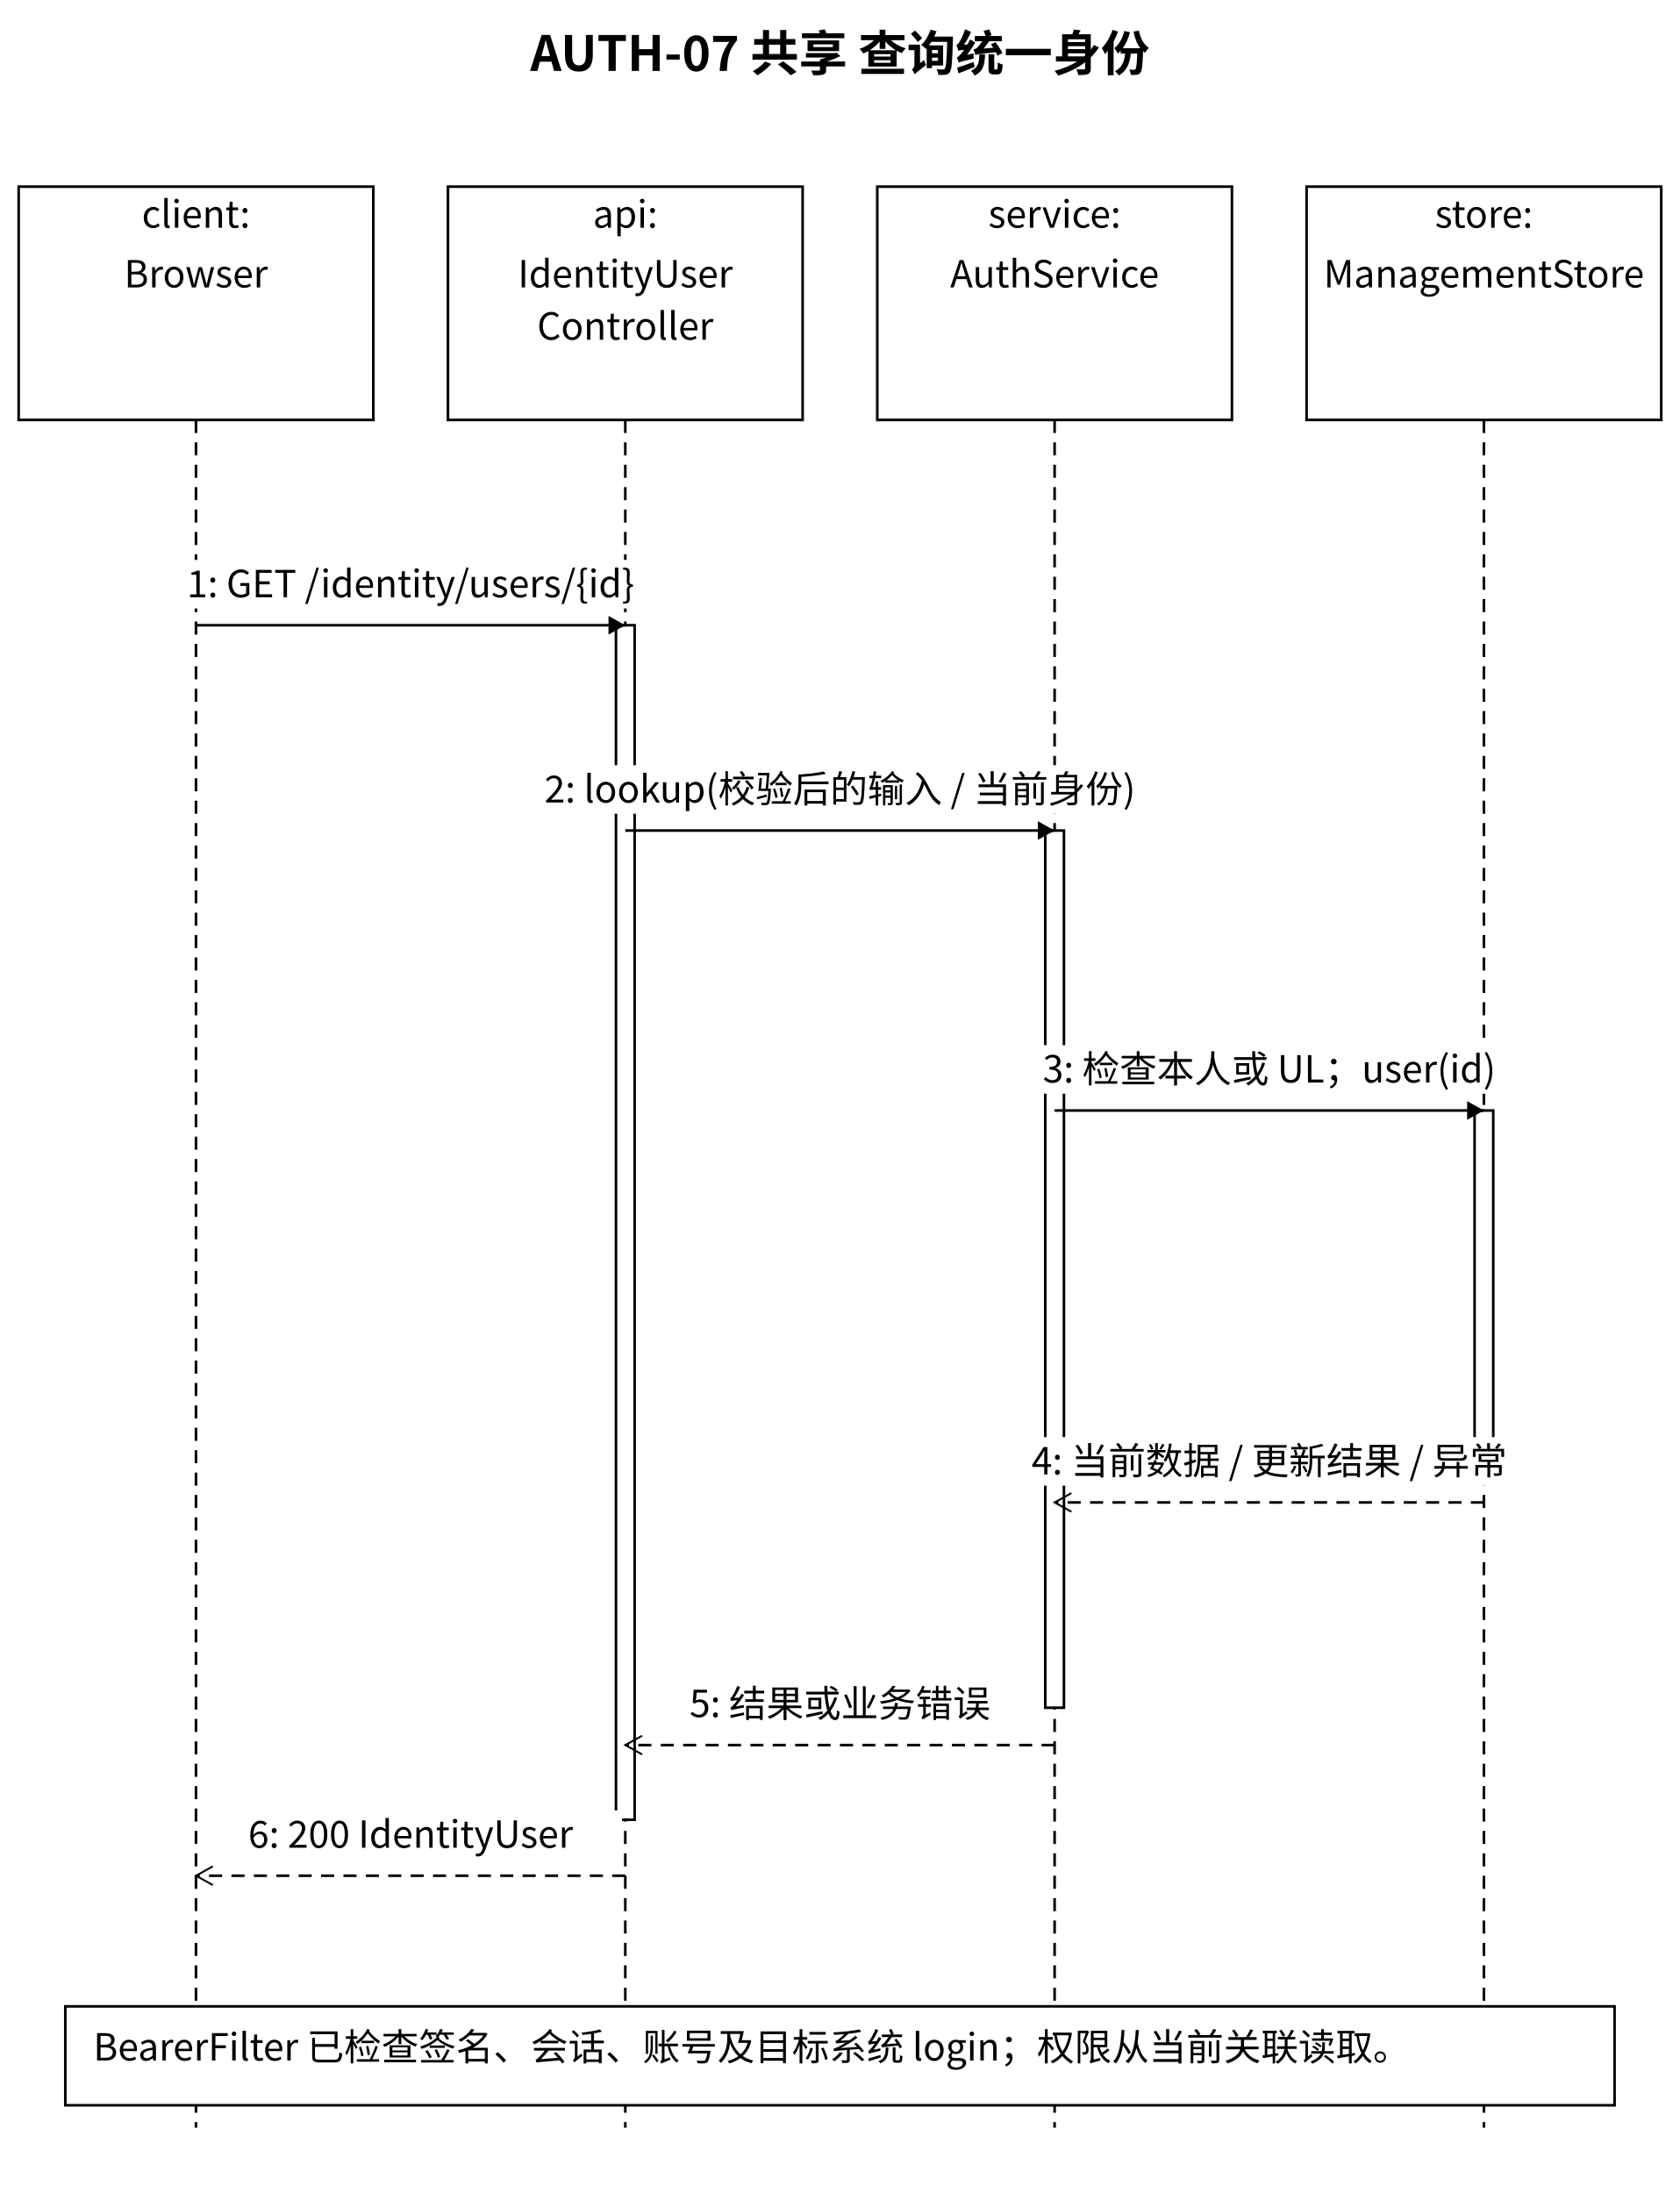
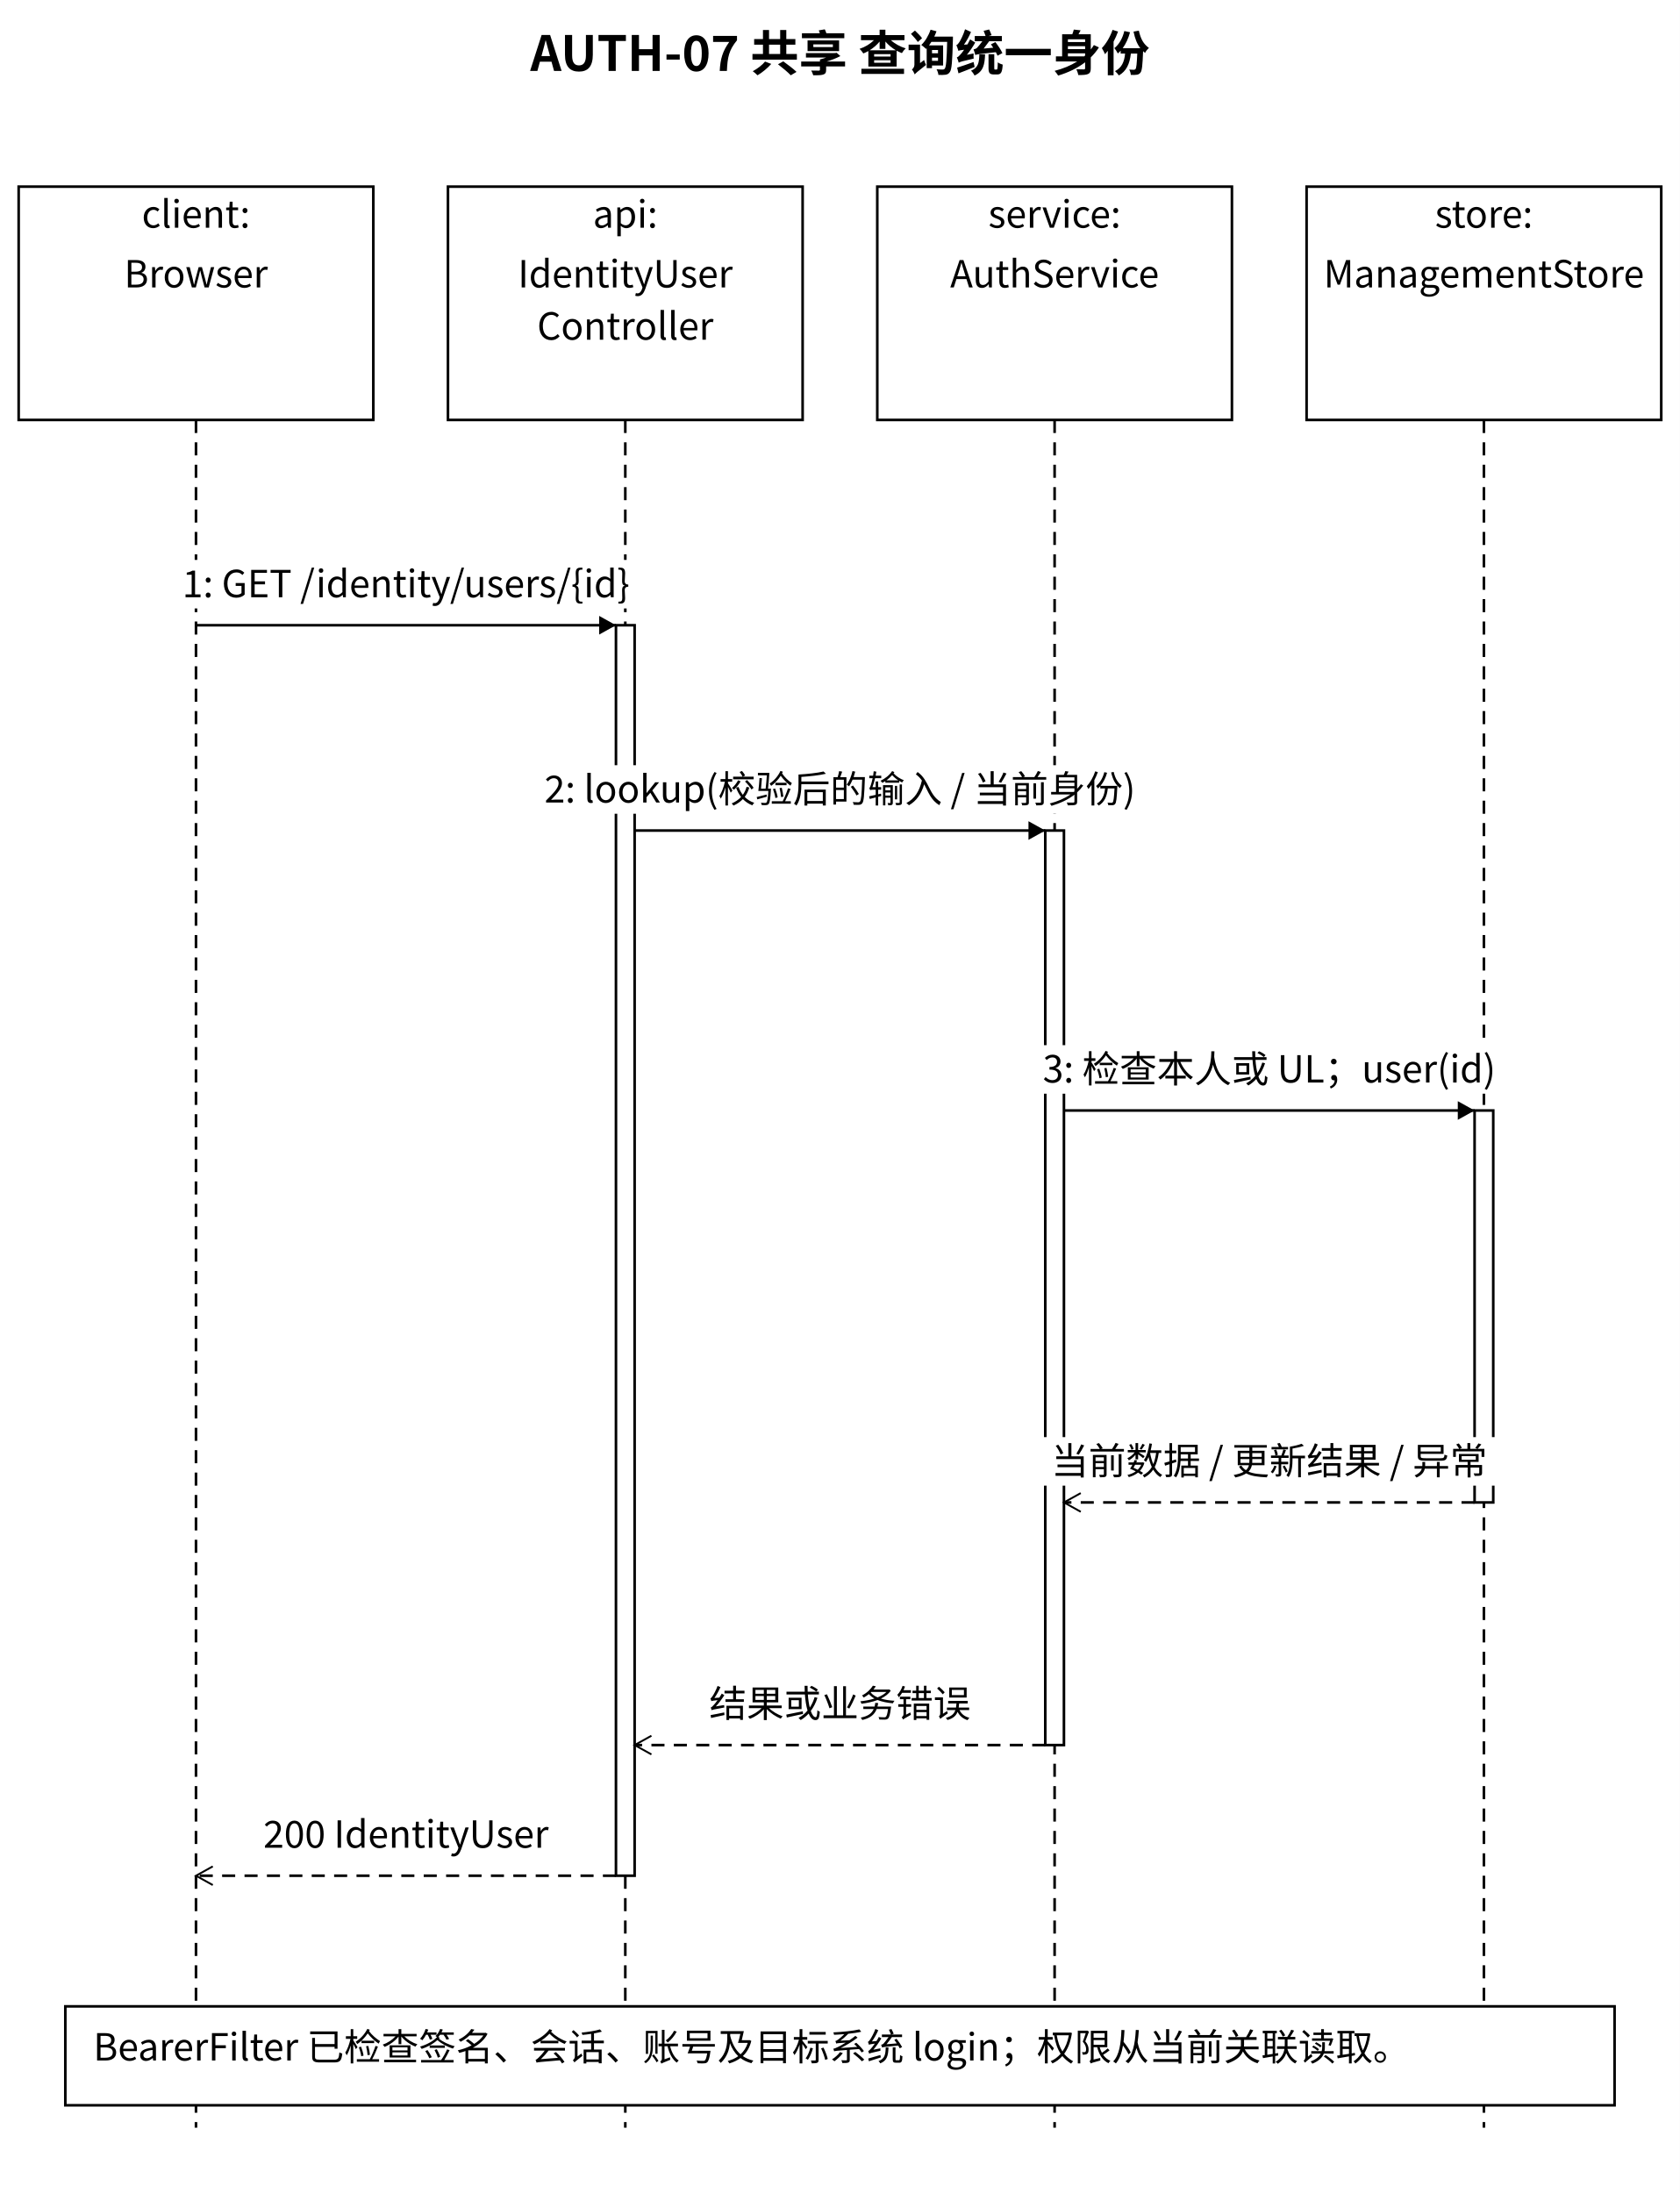
<svg xmlns="http://www.w3.org/2000/svg" width="900" height="1175" viewBox="0 0 900 1175">
  <style>text{font-family:'PingFang SC','Microsoft YaHei','Noto Sans CJK SC',system-ui,sans-serif;fill:black}</style>
  <defs>
    <marker id="open" markerWidth="12" markerHeight="12" refX="10" refY="6" orient="auto" markerUnits="userSpaceOnUse">
      <path d="M1,1 L10,6 L1,11" fill="none" stroke="black" />
    </marker>
    <marker id="filled" markerWidth="12" markerHeight="12" refX="10" refY="6" orient="auto" markerUnits="userSpaceOnUse">
      <path d="M1,1 L10,6 L1,11 Z" fill="black" />
    </marker>
    <marker id="triangle" markerWidth="16" markerHeight="16" refX="14" refY="8" orient="auto" markerUnits="userSpaceOnUse">
      <path d="M1,1 L14,8 L1,15 Z" fill="white" stroke="black" />
    </marker>
  </defs>
  <rect width="100%" height="100%" fill="white" />
  <text x="450.0" y="38" font-size="26" text-anchor="middle" font-weight="600">AUTH-07 共享 查询统一身份</text>
  <rect x="10" y="100" width="190" height="125" rx="0" fill="white" stroke="black" stroke-width="1.4" />
  <text x="105" y="122" font-size="20" text-anchor="middle" font-weight="400">client:</text>
  <text x="105" y="154" font-size="20" text-anchor="middle" font-weight="400">Browser</text>
  <path d="M 105,225 L 105,1140" fill="none" stroke="black" stroke-width="1.4" stroke-dasharray="7 5" />
  <rect x="240" y="100" width="190" height="125" rx="0" fill="white" stroke="black" stroke-width="1.4" />
  <text x="335" y="122" font-size="20" text-anchor="middle" font-weight="400">api:</text>
  <text x="335" y="154" font-size="20" text-anchor="middle" font-weight="400">IdentityUser</text>
  <text x="335" y="182" font-size="20" text-anchor="middle" font-weight="400">Controller</text>
  <path d="M 335,225 L 335,1140" fill="none" stroke="black" stroke-width="1.4" stroke-dasharray="7 5" />
  <rect x="470" y="100" width="190" height="125" rx="0" fill="white" stroke="black" stroke-width="1.4" />
  <text x="565" y="122" font-size="20" text-anchor="middle" font-weight="400">service:</text>
  <text x="565" y="154" font-size="20" text-anchor="middle" font-weight="400">AuthService</text>
  <path d="M 565,225 L 565,1140" fill="none" stroke="black" stroke-width="1.4" stroke-dasharray="7 5" />
  <rect x="700" y="100" width="190" height="125" rx="0" fill="white" stroke="black" stroke-width="1.4" />
  <text x="795" y="122" font-size="20" text-anchor="middle" font-weight="400">store:</text>
  <text x="795" y="154" font-size="20" text-anchor="middle" font-weight="400">ManagementStore</text>
  <path d="M 795,225 L 795,1140" fill="none" stroke="black" stroke-width="1.4" stroke-dasharray="7 5" />
-   <rect x="330" y="335" width="10" height="640" rx="0" fill="white" stroke="black" stroke-width="1.4" />
-   <path d="M 105,335 L 335,335" fill="none" stroke="black" stroke-width="1.4" marker-end="url(#filled)" />
-   <rect x="61.1" y="300" width="317.8" height="26" fill="white" />
-   <text x="220.0" y="320" font-size="20" text-anchor="middle" font-weight="400">1: GET /identity/users/{id}</text>
-   <rect x="560" y="445" width="10" height="470" rx="0" fill="white" stroke="black" stroke-width="1.4" />
-   <path d="M 335,445 L 565,445" fill="none" stroke="black" stroke-width="1.4" marker-end="url(#filled)" />
+   <rect x="330" y="335" width="10" height="670" rx="0" fill="white" stroke="black" stroke-width="1.4" />
+   <path d="M 105,335 L 330,335" fill="none" stroke="black" stroke-width="1.4" marker-end="url(#filled)" />
+   <rect x="58.6" y="300" width="317.8" height="26" fill="white" />
+   <text x="217.5" y="320" font-size="20" text-anchor="middle" font-weight="400">1: GET /identity/users/{id}</text>
+   <rect x="560" y="445" width="10" height="490" rx="0" fill="white" stroke="black" stroke-width="1.4" />
+   <path d="M 340,445 L 560,445" fill="none" stroke="black" stroke-width="1.4" marker-end="url(#filled)" />
  <rect x="265.2" y="410" width="369.6" height="26" fill="white" />
  <text x="450.0" y="430" font-size="20" text-anchor="middle" font-weight="400">2: lookup(校验后的输入 / 当前身份)</text>
-   <rect x="790" y="595" width="10" height="180" rx="0" fill="white" stroke="black" stroke-width="1.4" />
-   <path d="M 565,595 L 795,595" fill="none" stroke="black" stroke-width="1.4" marker-end="url(#filled)" />
+   <rect x="790" y="595" width="10" height="210" rx="0" fill="white" stroke="black" stroke-width="1.4" />
+   <path d="M 570,595 L 790,595" fill="none" stroke="black" stroke-width="1.4" marker-end="url(#filled)" />
  <rect x="535.2" y="560" width="289.6" height="26" fill="white" />
  <text x="680.0" y="580" font-size="20" text-anchor="middle" font-weight="400">3: 检查本人或 UL；user(id)</text>
-   <path d="M 795,805 L 565,805" fill="none" stroke="black" stroke-width="1.4" stroke-dasharray="7 5" marker-end="url(#open)" />
-   <rect x="523.7" y="770" width="312.6" height="26" fill="white" />
-   <text x="680.0" y="790" font-size="20" text-anchor="middle" font-weight="400">4: 当前数据 / 更新结果 / 异常</text>
-   <path d="M 565,935 L 335,935" fill="none" stroke="black" stroke-width="1.4" stroke-dasharray="7 5" marker-end="url(#open)" />
-   <rect x="357.9" y="900" width="184.2" height="26" fill="white" />
-   <text x="450.0" y="920" font-size="20" text-anchor="middle" font-weight="400">5: 结果或业务错误</text>
-   <path d="M 335,1005 L 105,1005" fill="none" stroke="black" stroke-width="1.4" stroke-dasharray="7 5" marker-end="url(#open)" />
-   <rect x="106.7" y="970" width="226.6" height="26" fill="white" />
-   <text x="220.0" y="990" font-size="20" text-anchor="middle" font-weight="400">6: 200 IdentityUser</text>
+   <path d="M 790,805 L 570,805" fill="none" stroke="black" stroke-width="1.4" stroke-dasharray="7 5" marker-end="url(#open)" />
+   <rect x="540.8" y="770" width="278.4" height="26" fill="white" />
+   <text x="680.0" y="790" font-size="20" text-anchor="middle" font-weight="400">当前数据 / 更新结果 / 异常</text>
+   <path d="M 560,935 L 340,935" fill="none" stroke="black" stroke-width="1.4" stroke-dasharray="7 5" marker-end="url(#open)" />
+   <rect x="375.0" y="900" width="150" height="26" fill="white" />
+   <text x="450.0" y="920" font-size="20" text-anchor="middle" font-weight="400">结果或业务错误</text>
+   <path d="M 330,1005 L 105,1005" fill="none" stroke="black" stroke-width="1.4" stroke-dasharray="7 5" marker-end="url(#open)" />
+   <rect x="121.3" y="970" width="192.4" height="26" fill="white" />
+   <text x="217.5" y="990" font-size="20" text-anchor="middle" font-weight="400">200 IdentityUser</text>
  <rect x="35" y="1075" width="830" height="53" rx="0" fill="white" stroke="black" stroke-width="1.4" />
  <text x="50" y="1104" font-size="20" text-anchor="start" font-weight="400">BearerFilter 已检查签名、会话、账号及目标系统 login；权限从当前关联读取。</text>
</svg>
